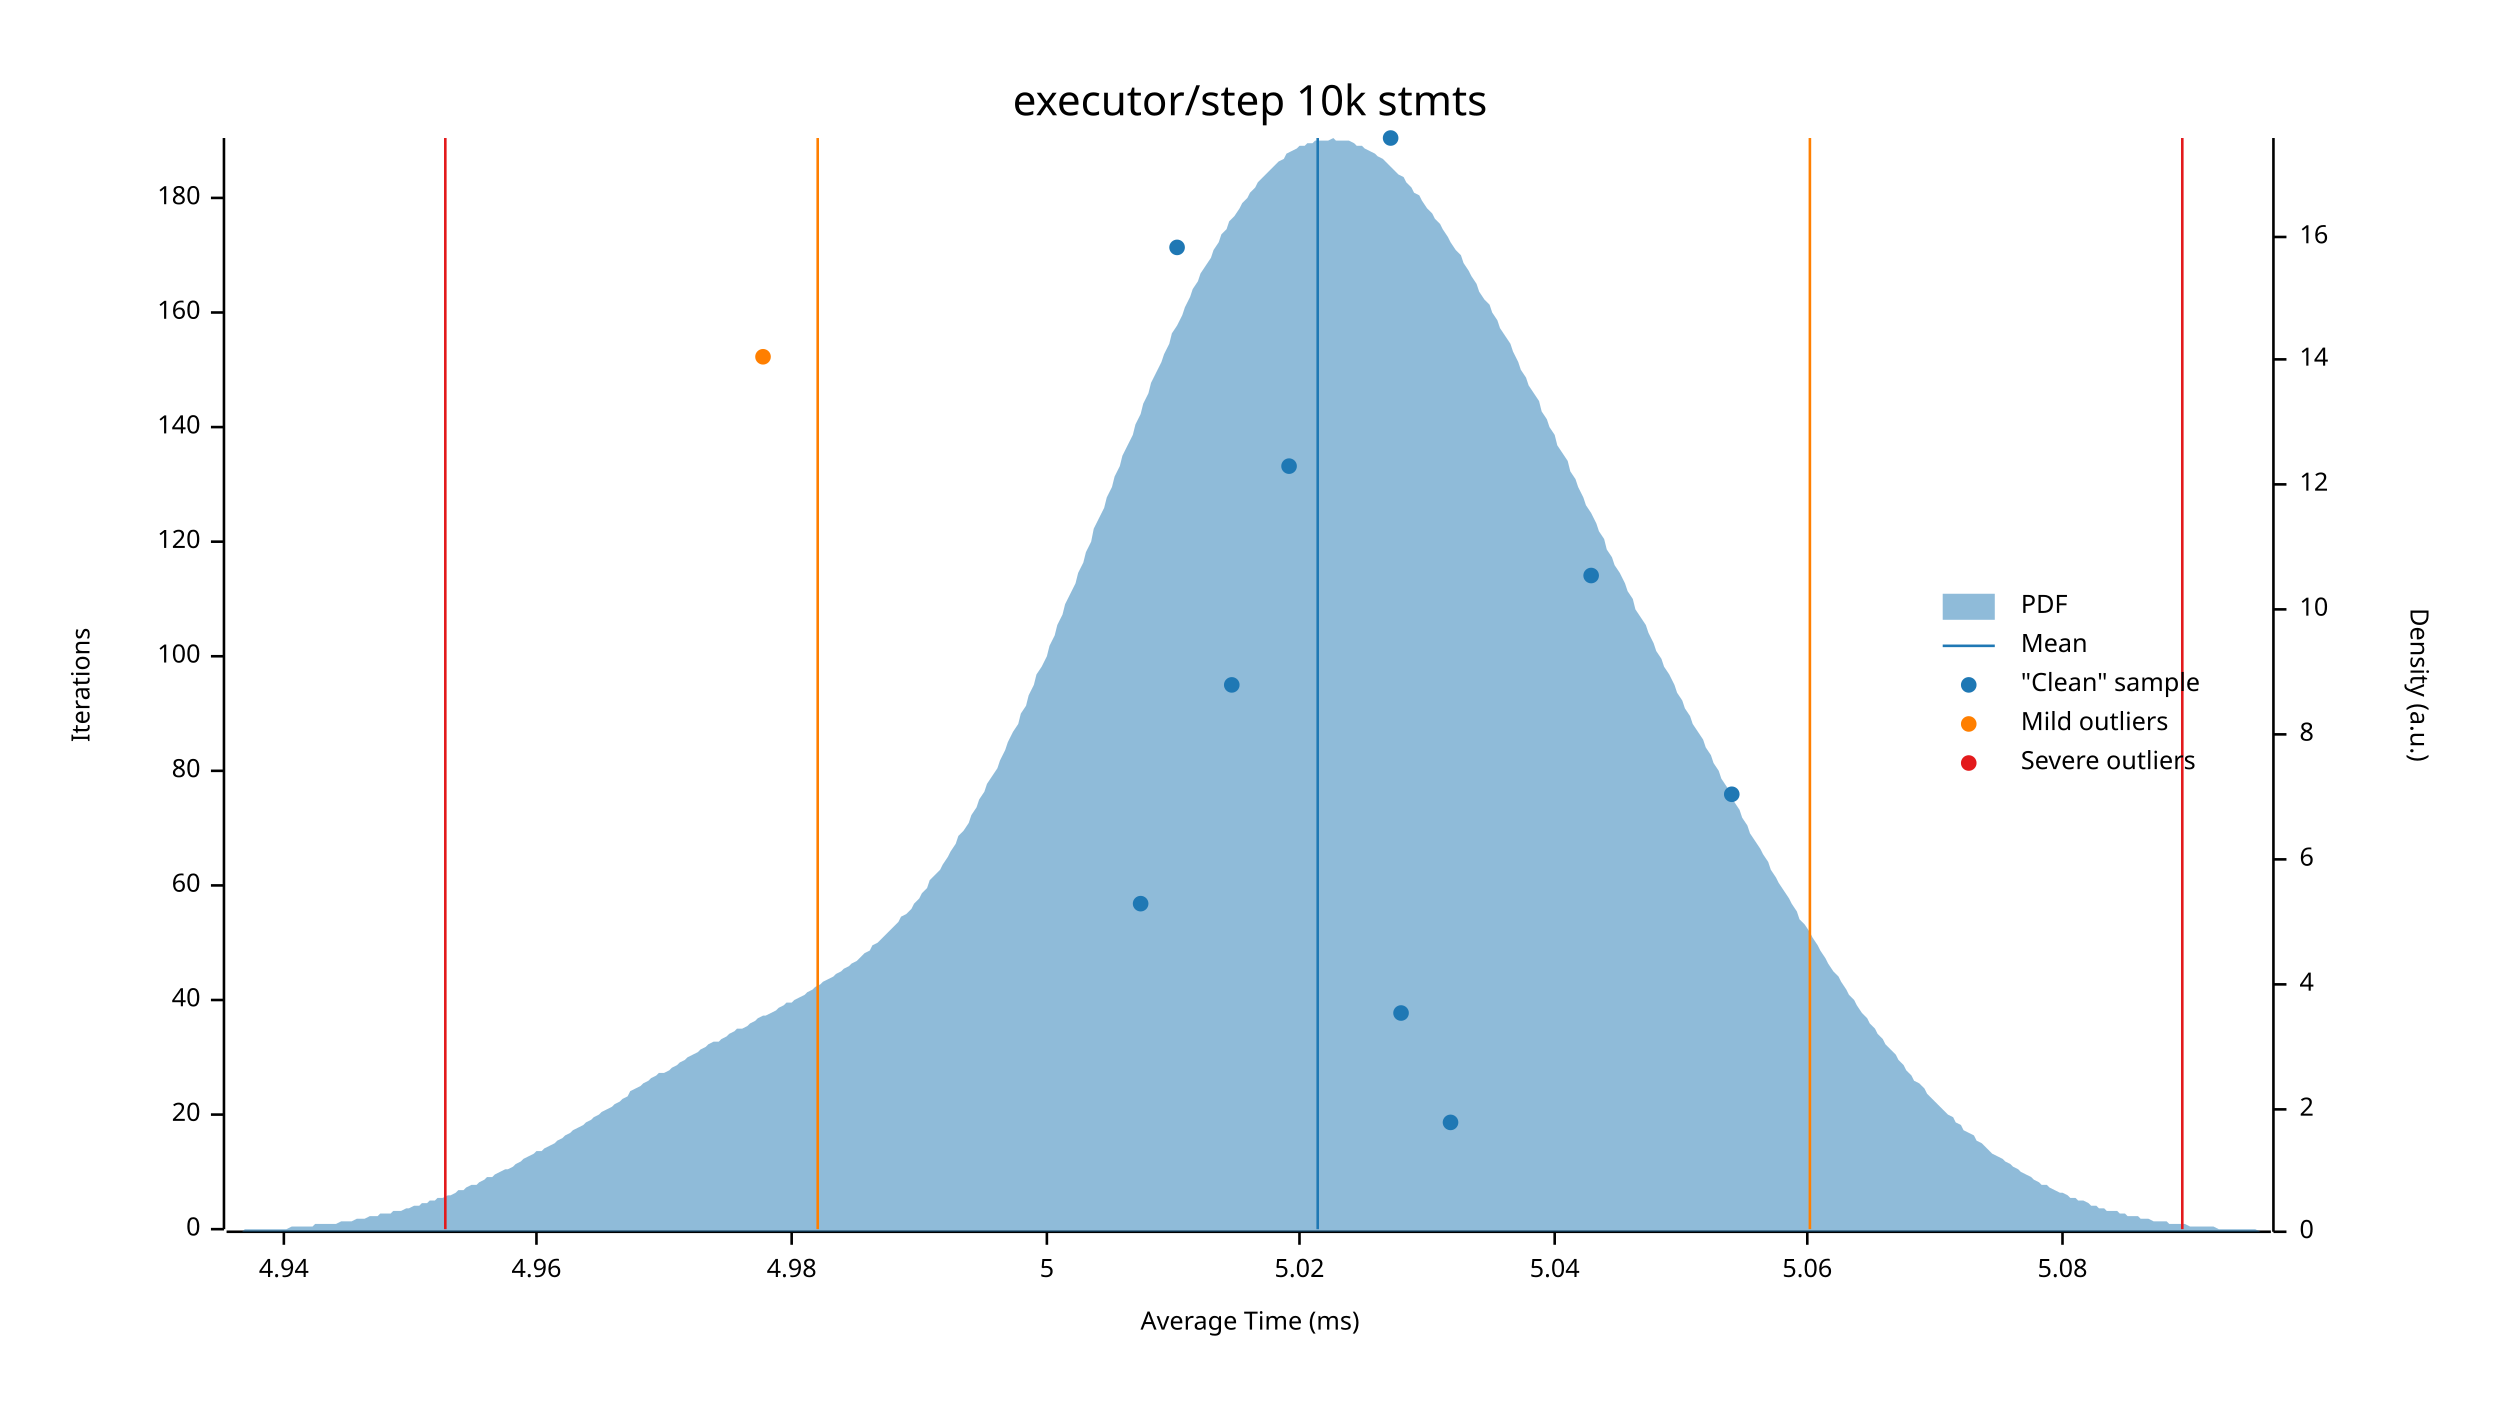
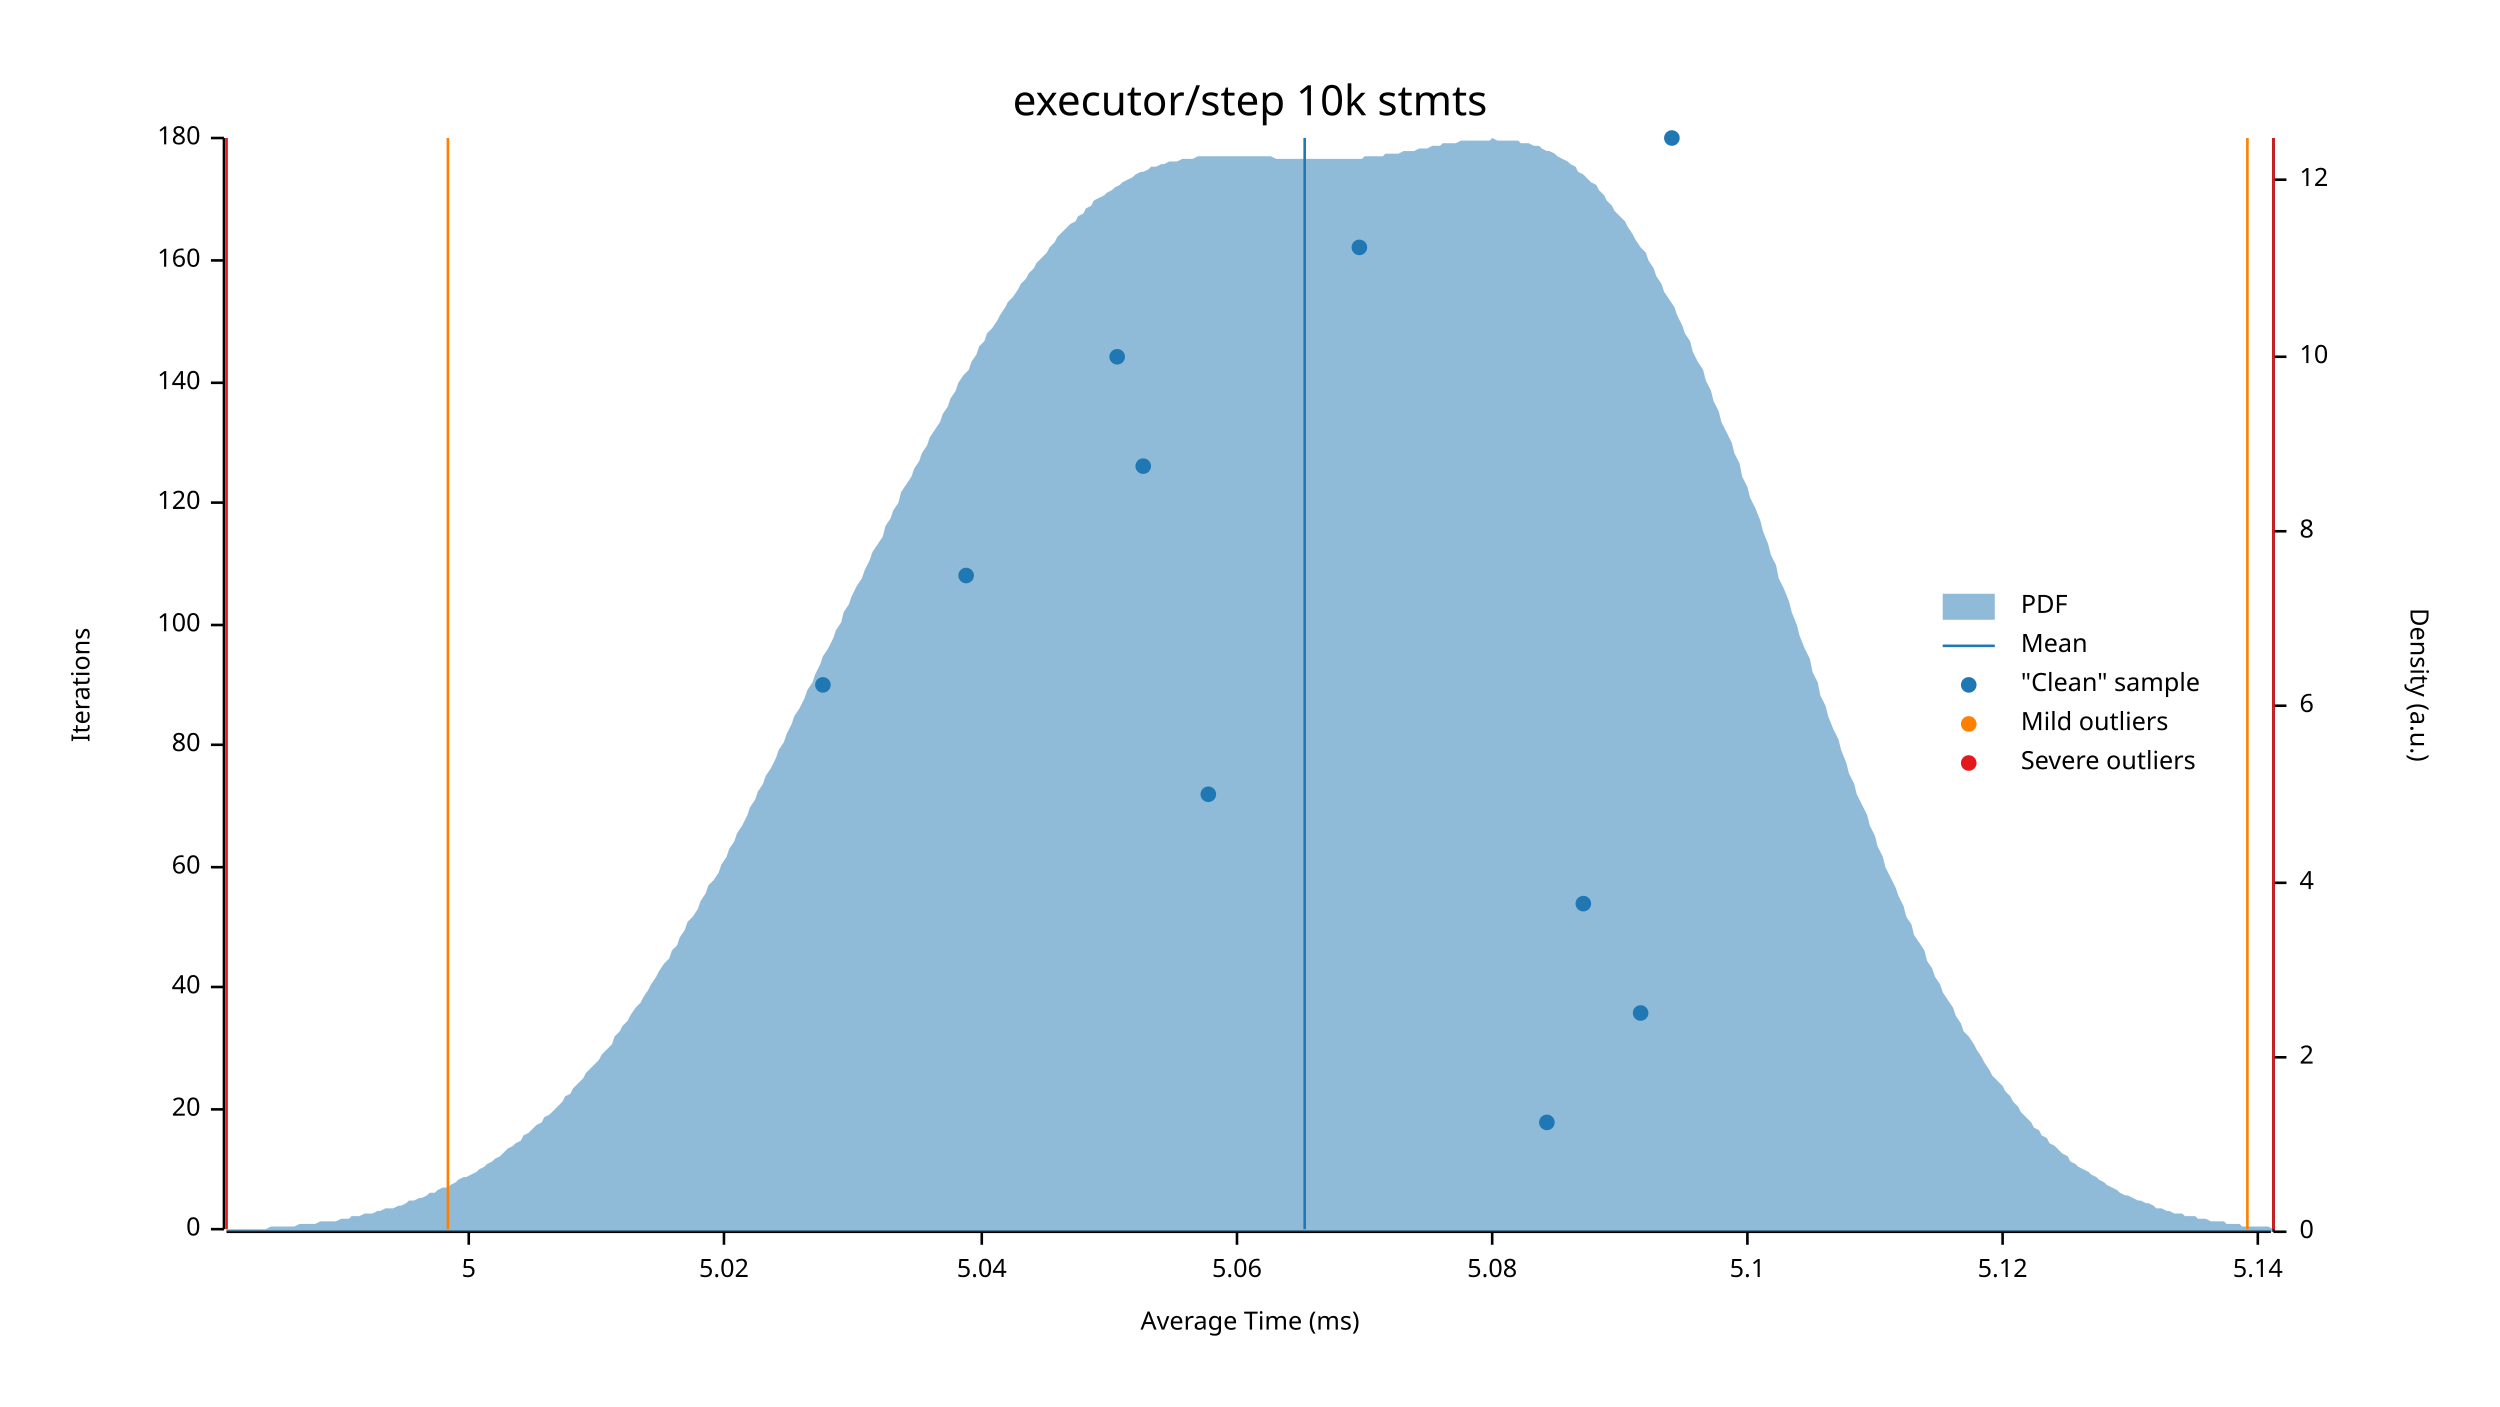
<svg xmlns="http://www.w3.org/2000/svg" width="960" height="540" viewBox="0 0 960 540">
  <text x="480" y="32" dy="0.76em" text-anchor="middle" font-family="sans-serif" font-size="16.129" opacity="1" fill="#000000">
executor/step 10k stmts
</text>
  <text x="27" y="263" dy="0.76em" text-anchor="middle" font-family="sans-serif" font-size="9.677" opacity="1" fill="#000000" transform="rotate(270, 27, 263)">
Iterations
</text>
  <text x="480" y="513" dy="-0.5ex" text-anchor="middle" font-family="sans-serif" font-size="9.677" opacity="1" fill="#000000">
Average Time (ms)
</text>
  <polyline fill="none" opacity="1" stroke="#000000" stroke-width="1" points="86,53 86,472 " />
  <text x="77" y="472" dy="0.5ex" text-anchor="end" font-family="sans-serif" font-size="9.677" opacity="1" fill="#000000">
0
</text>
  <polyline fill="none" opacity="1" stroke="#000000" stroke-width="1" points="81,472 86,472 " />
-   <text x="77" y="428" dy="0.5ex" text-anchor="end" font-family="sans-serif" font-size="9.677" opacity="1" fill="#000000">
+   <text x="77" y="426" dy="0.5ex" text-anchor="end" font-family="sans-serif" font-size="9.677" opacity="1" fill="#000000">
20
</text>
-   <polyline fill="none" opacity="1" stroke="#000000" stroke-width="1" points="81,428 86,428 " />
-   <text x="77" y="384" dy="0.5ex" text-anchor="end" font-family="sans-serif" font-size="9.677" opacity="1" fill="#000000">
+   <polyline fill="none" opacity="1" stroke="#000000" stroke-width="1" points="81,426 86,426 " />
+   <text x="77" y="379" dy="0.5ex" text-anchor="end" font-family="sans-serif" font-size="9.677" opacity="1" fill="#000000">
40
</text>
-   <polyline fill="none" opacity="1" stroke="#000000" stroke-width="1" points="81,384 86,384 " />
-   <text x="77" y="340" dy="0.5ex" text-anchor="end" font-family="sans-serif" font-size="9.677" opacity="1" fill="#000000">
+   <polyline fill="none" opacity="1" stroke="#000000" stroke-width="1" points="81,379 86,379 " />
+   <text x="77" y="333" dy="0.5ex" text-anchor="end" font-family="sans-serif" font-size="9.677" opacity="1" fill="#000000">
60
</text>
-   <polyline fill="none" opacity="1" stroke="#000000" stroke-width="1" points="81,340 86,340 " />
-   <text x="77" y="296" dy="0.5ex" text-anchor="end" font-family="sans-serif" font-size="9.677" opacity="1" fill="#000000">
+   <polyline fill="none" opacity="1" stroke="#000000" stroke-width="1" points="81,333 86,333 " />
+   <text x="77" y="286" dy="0.5ex" text-anchor="end" font-family="sans-serif" font-size="9.677" opacity="1" fill="#000000">
80
</text>
-   <polyline fill="none" opacity="1" stroke="#000000" stroke-width="1" points="81,296 86,296 " />
-   <text x="77" y="252" dy="0.5ex" text-anchor="end" font-family="sans-serif" font-size="9.677" opacity="1" fill="#000000">
+   <polyline fill="none" opacity="1" stroke="#000000" stroke-width="1" points="81,286 86,286 " />
+   <text x="77" y="240" dy="0.5ex" text-anchor="end" font-family="sans-serif" font-size="9.677" opacity="1" fill="#000000">
100
</text>
-   <polyline fill="none" opacity="1" stroke="#000000" stroke-width="1" points="81,252 86,252 " />
-   <text x="77" y="208" dy="0.5ex" text-anchor="end" font-family="sans-serif" font-size="9.677" opacity="1" fill="#000000">
+   <polyline fill="none" opacity="1" stroke="#000000" stroke-width="1" points="81,240 86,240 " />
+   <text x="77" y="193" dy="0.5ex" text-anchor="end" font-family="sans-serif" font-size="9.677" opacity="1" fill="#000000">
120
</text>
-   <polyline fill="none" opacity="1" stroke="#000000" stroke-width="1" points="81,208 86,208 " />
-   <text x="77" y="164" dy="0.5ex" text-anchor="end" font-family="sans-serif" font-size="9.677" opacity="1" fill="#000000">
+   <polyline fill="none" opacity="1" stroke="#000000" stroke-width="1" points="81,193 86,193 " />
+   <text x="77" y="147" dy="0.5ex" text-anchor="end" font-family="sans-serif" font-size="9.677" opacity="1" fill="#000000">
140
</text>
-   <polyline fill="none" opacity="1" stroke="#000000" stroke-width="1" points="81,164 86,164 " />
-   <text x="77" y="120" dy="0.5ex" text-anchor="end" font-family="sans-serif" font-size="9.677" opacity="1" fill="#000000">
+   <polyline fill="none" opacity="1" stroke="#000000" stroke-width="1" points="81,147 86,147 " />
+   <text x="77" y="100" dy="0.5ex" text-anchor="end" font-family="sans-serif" font-size="9.677" opacity="1" fill="#000000">
160
</text>
-   <polyline fill="none" opacity="1" stroke="#000000" stroke-width="1" points="81,120 86,120 " />
-   <text x="77" y="76" dy="0.5ex" text-anchor="end" font-family="sans-serif" font-size="9.677" opacity="1" fill="#000000">
+   <polyline fill="none" opacity="1" stroke="#000000" stroke-width="1" points="81,100 86,100 " />
+   <text x="77" y="53" dy="0.5ex" text-anchor="end" font-family="sans-serif" font-size="9.677" opacity="1" fill="#000000">
180
</text>
-   <polyline fill="none" opacity="1" stroke="#000000" stroke-width="1" points="81,76 86,76 " />
+   <polyline fill="none" opacity="1" stroke="#000000" stroke-width="1" points="81,53 86,53 " />
  <polyline fill="none" opacity="1" stroke="#000000" stroke-width="1" points="87,473 872,473 " />
-   <text x="109" y="483" dy="0.76em" text-anchor="middle" font-family="sans-serif" font-size="9.677" opacity="1" fill="#000000">
- 4.94
- </text>
-   <polyline fill="none" opacity="1" stroke="#000000" stroke-width="1" points="109,473 109,478 " />
-   <text x="206" y="483" dy="0.76em" text-anchor="middle" font-family="sans-serif" font-size="9.677" opacity="1" fill="#000000">
- 4.96
- </text>
-   <polyline fill="none" opacity="1" stroke="#000000" stroke-width="1" points="206,473 206,478 " />
-   <text x="304" y="483" dy="0.76em" text-anchor="middle" font-family="sans-serif" font-size="9.677" opacity="1" fill="#000000">
- 4.98
- </text>
-   <polyline fill="none" opacity="1" stroke="#000000" stroke-width="1" points="304,473 304,478 " />
-   <text x="402" y="483" dy="0.76em" text-anchor="middle" font-family="sans-serif" font-size="9.677" opacity="1" fill="#000000">
+   <text x="180" y="483" dy="0.76em" text-anchor="middle" font-family="sans-serif" font-size="9.677" opacity="1" fill="#000000">
5
</text>
-   <polyline fill="none" opacity="1" stroke="#000000" stroke-width="1" points="402,473 402,478 " />
-   <text x="499" y="483" dy="0.76em" text-anchor="middle" font-family="sans-serif" font-size="9.677" opacity="1" fill="#000000">
+   <polyline fill="none" opacity="1" stroke="#000000" stroke-width="1" points="180,473 180,478 " />
+   <text x="278" y="483" dy="0.76em" text-anchor="middle" font-family="sans-serif" font-size="9.677" opacity="1" fill="#000000">
5.02
</text>
-   <polyline fill="none" opacity="1" stroke="#000000" stroke-width="1" points="499,473 499,478 " />
-   <text x="597" y="483" dy="0.76em" text-anchor="middle" font-family="sans-serif" font-size="9.677" opacity="1" fill="#000000">
+   <polyline fill="none" opacity="1" stroke="#000000" stroke-width="1" points="278,473 278,478 " />
+   <text x="377" y="483" dy="0.76em" text-anchor="middle" font-family="sans-serif" font-size="9.677" opacity="1" fill="#000000">
5.04
</text>
-   <polyline fill="none" opacity="1" stroke="#000000" stroke-width="1" points="597,473 597,478 " />
-   <text x="694" y="483" dy="0.76em" text-anchor="middle" font-family="sans-serif" font-size="9.677" opacity="1" fill="#000000">
+   <polyline fill="none" opacity="1" stroke="#000000" stroke-width="1" points="377,473 377,478 " />
+   <text x="475" y="483" dy="0.76em" text-anchor="middle" font-family="sans-serif" font-size="9.677" opacity="1" fill="#000000">
5.06
</text>
-   <polyline fill="none" opacity="1" stroke="#000000" stroke-width="1" points="694,473 694,478 " />
-   <text x="792" y="483" dy="0.76em" text-anchor="middle" font-family="sans-serif" font-size="9.677" opacity="1" fill="#000000">
+   <polyline fill="none" opacity="1" stroke="#000000" stroke-width="1" points="475,473 475,478 " />
+   <text x="573" y="483" dy="0.76em" text-anchor="middle" font-family="sans-serif" font-size="9.677" opacity="1" fill="#000000">
5.08
</text>
-   <polyline fill="none" opacity="1" stroke="#000000" stroke-width="1" points="792,473 792,478 " />
+   <polyline fill="none" opacity="1" stroke="#000000" stroke-width="1" points="573,473 573,478 " />
+   <text x="671" y="483" dy="0.76em" text-anchor="middle" font-family="sans-serif" font-size="9.677" opacity="1" fill="#000000">
+ 5.1
+ </text>
+   <polyline fill="none" opacity="1" stroke="#000000" stroke-width="1" points="671,473 671,478 " />
+   <text x="769" y="483" dy="0.76em" text-anchor="middle" font-family="sans-serif" font-size="9.677" opacity="1" fill="#000000">
+ 5.12
+ </text>
+   <polyline fill="none" opacity="1" stroke="#000000" stroke-width="1" points="769,473 769,478 " />
+   <text x="867" y="483" dy="0.76em" text-anchor="middle" font-family="sans-serif" font-size="9.677" opacity="1" fill="#000000">
+ 5.14
+ </text>
+   <polyline fill="none" opacity="1" stroke="#000000" stroke-width="1" points="867,473 867,478 " />
  <text x="933" y="263" dy="0.76em" text-anchor="middle" font-family="sans-serif" font-size="9.677" opacity="1" fill="#000000" transform="rotate(90, 933, 263)">
Density (a.u.)
</text>
  <polyline fill="none" opacity="1" stroke="#000000" stroke-width="1" points="873,53 873,473 " />
  <text x="883" y="473" dy="0.5ex" text-anchor="start" font-family="sans-serif" font-size="9.677" opacity="1" fill="#000000">
0
</text>
  <polyline fill="none" opacity="1" stroke="#000000" stroke-width="1" points="873,473 878,473 " />
-   <text x="883" y="426" dy="0.5ex" text-anchor="start" font-family="sans-serif" font-size="9.677" opacity="1" fill="#000000">
+   <text x="883" y="406" dy="0.5ex" text-anchor="start" font-family="sans-serif" font-size="9.677" opacity="1" fill="#000000">
2
</text>
-   <polyline fill="none" opacity="1" stroke="#000000" stroke-width="1" points="873,426 878,426 " />
-   <text x="883" y="378" dy="0.5ex" text-anchor="start" font-family="sans-serif" font-size="9.677" opacity="1" fill="#000000">
+   <polyline fill="none" opacity="1" stroke="#000000" stroke-width="1" points="873,406 878,406 " />
+   <text x="883" y="339" dy="0.5ex" text-anchor="start" font-family="sans-serif" font-size="9.677" opacity="1" fill="#000000">
4
</text>
-   <polyline fill="none" opacity="1" stroke="#000000" stroke-width="1" points="873,378 878,378 " />
-   <text x="883" y="330" dy="0.5ex" text-anchor="start" font-family="sans-serif" font-size="9.677" opacity="1" fill="#000000">
+   <polyline fill="none" opacity="1" stroke="#000000" stroke-width="1" points="873,339 878,339 " />
+   <text x="883" y="271" dy="0.5ex" text-anchor="start" font-family="sans-serif" font-size="9.677" opacity="1" fill="#000000">
6
</text>
-   <polyline fill="none" opacity="1" stroke="#000000" stroke-width="1" points="873,330 878,330 " />
-   <text x="883" y="282" dy="0.5ex" text-anchor="start" font-family="sans-serif" font-size="9.677" opacity="1" fill="#000000">
+   <polyline fill="none" opacity="1" stroke="#000000" stroke-width="1" points="873,271 878,271 " />
+   <text x="883" y="204" dy="0.5ex" text-anchor="start" font-family="sans-serif" font-size="9.677" opacity="1" fill="#000000">
8
</text>
-   <polyline fill="none" opacity="1" stroke="#000000" stroke-width="1" points="873,282 878,282 " />
-   <text x="883" y="234" dy="0.5ex" text-anchor="start" font-family="sans-serif" font-size="9.677" opacity="1" fill="#000000">
+   <polyline fill="none" opacity="1" stroke="#000000" stroke-width="1" points="873,204 878,204 " />
+   <text x="883" y="137" dy="0.5ex" text-anchor="start" font-family="sans-serif" font-size="9.677" opacity="1" fill="#000000">
10
</text>
-   <polyline fill="none" opacity="1" stroke="#000000" stroke-width="1" points="873,234 878,234 " />
-   <text x="883" y="186" dy="0.5ex" text-anchor="start" font-family="sans-serif" font-size="9.677" opacity="1" fill="#000000">
+   <polyline fill="none" opacity="1" stroke="#000000" stroke-width="1" points="873,137 878,137 " />
+   <text x="883" y="69" dy="0.5ex" text-anchor="start" font-family="sans-serif" font-size="9.677" opacity="1" fill="#000000">
12
</text>
-   <polyline fill="none" opacity="1" stroke="#000000" stroke-width="1" points="873,186 878,186 " />
-   <text x="883" y="138" dy="0.5ex" text-anchor="start" font-family="sans-serif" font-size="9.677" opacity="1" fill="#000000">
- 14
- </text>
-   <polyline fill="none" opacity="1" stroke="#000000" stroke-width="1" points="873,138 878,138 " />
-   <text x="883" y="91" dy="0.5ex" text-anchor="start" font-family="sans-serif" font-size="9.677" opacity="1" fill="#000000">
- 16
- </text>
-   <polyline fill="none" opacity="1" stroke="#000000" stroke-width="1" points="873,91 878,91 " />
-   <polygon opacity="0.5" fill="#1F78B4" points="87,473 88,473 90,473 91,473 93,473 94,472 96,472 98,472 99,472 101,472 102,472 104,472 105,472 107,472 109,472 110,472 112,471 113,471 115,471 116,471 118,471 120,471 121,470 123,470 124,470 126,470 127,470 129,470 131,469 132,469 134,469 135,469 137,468 138,468 140,468 142,467 143,467 145,467 146,466 148,466 150,466 151,465 153,465 154,465 156,464 157,464 159,463 161,463 162,462 164,462 165,461 167,461 168,460 170,460 172,459 173,459 175,458 176,457 178,457 179,456 181,455 183,455 184,454 186,453 187,452 189,452 190,451 192,450 194,449 195,449 197,448 198,447 200,446 201,445 203,444 205,443 206,442 208,442 209,441 211,440 213,439 214,438 216,437 217,436 219,435 220,434 222,433 224,432 225,431 227,430 228,429 230,428 231,427 233,426 235,425 236,424 238,423 239,422 241,421 242,419 244,418 246,417 247,416 249,415 250,414 252,413 253,412 255,412 257,411 258,410 260,409 261,408 263,407 264,406 266,405 268,404 269,403 271,402 272,401 274,400 276,400 277,399 279,398 280,397 282,396 283,395 285,395 287,394 288,393 290,392 291,391 293,390 294,390 296,389 298,388 299,387 301,386 302,385 304,385 305,384 307,383 309,382 310,381 312,380 313,379 315,378 316,377 318,376 320,375 321,374 323,373 324,372 326,371 327,370 329,369 331,367 332,366 334,365 335,363 337,362 339,360 340,359 342,357 343,356 345,354 346,352 348,351 350,349 351,347 353,345 354,343 356,341 357,338 359,336 361,334 362,332 364,329 365,327 367,324 368,321 370,319 372,316 373,313 375,310 376,307 378,304 379,301 381,298 383,295 384,292 386,288 387,285 389,281 391,278 392,274 394,271 395,267 397,263 398,259 400,256 402,252 403,248 405,244 406,240 408,236 409,232 411,228 413,224 414,220 416,216 417,212 419,208 420,203 422,199 424,195 425,191 427,187 428,183 430,179 431,175 433,171 435,167 436,163 438,159 439,155 441,151 442,147 444,143 446,139 447,136 449,132 450,128 452,125 454,121 455,118 457,114 458,111 460,108 461,105 463,102 465,99 466,96 468,93 469,90 471,88 472,85 474,83 476,80 477,78 479,76 480,74 482,72 483,70 485,68 487,66 488,65 490,63 491,62 493,61 494,59 496,58 498,57 499,56 501,56 502,55 504,55 505,54 507,54 509,54 510,54 512,53 513,54 515,54 517,54 518,54 520,55 521,56 523,56 524,57 526,58 528,59 529,60 531,61 532,62 534,64 535,65 537,67 539,68 540,70 542,72 543,74 545,75 546,77 548,80 550,82 551,84 553,86 554,88 556,91 557,93 559,96 561,98 562,101 564,104 565,106 567,109 568,112 570,115 572,117 573,120 575,123 576,126 578,129 580,132 581,135 583,139 584,142 586,145 587,148 589,151 591,154 592,158 594,161 595,164 597,167 598,171 600,174 602,177 603,181 605,184 606,187 608,191 609,194 611,197 613,201 614,204 616,207 617,211 619,214 620,217 622,220 624,224 625,227 627,230 628,234 630,237 632,240 633,243 635,247 636,250 638,253 639,256 641,259 643,263 644,266 646,269 647,272 649,275 650,278 652,281 654,284 655,287 657,290 658,293 660,296 661,299 663,302 665,305 666,308 668,311 669,314 671,317 672,320 674,323 676,326 677,328 679,331 680,334 682,337 683,339 685,342 687,345 688,347 690,350 691,353 693,355 695,358 696,360 698,363 699,365 701,368 702,370 704,373 706,375 707,377 709,380 710,382 712,384 713,386 715,389 717,391 718,393 720,395 721,397 723,399 724,401 726,403 728,405 729,407 731,409 732,411 734,413 735,415 737,416 739,418 740,420 742,422 743,423 745,425 746,426 748,428 750,429 751,431 753,432 754,434 756,435 758,436 759,438 761,439 762,440 764,442 765,443 767,444 769,445 770,446 772,447 773,448 775,449 776,450 778,451 780,452 781,453 783,454 784,455 786,455 787,456 789,457 791,458 792,458 794,459 795,460 797,460 798,461 800,461 802,462 803,463 805,463 806,464 808,464 809,465 811,465 813,465 814,466 816,466 817,467 819,467 821,467 822,468 824,468 825,468 827,469 828,469 830,469 832,469 833,470 835,470 836,470 838,470 839,470 841,471 843,471 844,471 846,471 847,471 849,471 850,471 852,472 854,472 855,472 857,472 858,472 860,472 861,472 863,472 865,472 866,472 868,473 869,473 871,473 873,473 873,473 87,473 " />
-   <polyline fill="none" opacity="1" stroke="#1F78B4" stroke-width="1" points="506,472 506,53 " />
-   <polyline fill="none" opacity="1" stroke="#FF7F00" stroke-width="1" points="314,472 314,53 " />
-   <polyline fill="none" opacity="1" stroke="#FF7F00" stroke-width="1" points="695,472 695,53 " />
-   <polyline fill="none" opacity="1" stroke="#E31A1C" stroke-width="1" points="171,472 171,53 " />
-   <polyline fill="none" opacity="1" stroke="#E31A1C" stroke-width="1" points="838,472 838,53 " />
-   <circle cx="557" cy="431" r="3" opacity="1" fill="#1F78B4" stroke="none" stroke-width="1" />
-   <circle cx="538" cy="389" r="3" opacity="1" fill="#1F78B4" stroke="none" stroke-width="1" />
-   <circle cx="438" cy="347" r="3" opacity="1" fill="#1F78B4" stroke="none" stroke-width="1" />
-   <circle cx="665" cy="305" r="3" opacity="1" fill="#1F78B4" stroke="none" stroke-width="1" />
-   <circle cx="473" cy="263" r="3" opacity="1" fill="#1F78B4" stroke="none" stroke-width="1" />
-   <circle cx="611" cy="221" r="3" opacity="1" fill="#1F78B4" stroke="none" stroke-width="1" />
-   <circle cx="495" cy="179" r="3" opacity="1" fill="#1F78B4" stroke="none" stroke-width="1" />
-   <circle cx="452" cy="95" r="3" opacity="1" fill="#1F78B4" stroke="none" stroke-width="1" />
-   <circle cx="534" cy="53" r="3" opacity="1" fill="#1F78B4" stroke="none" stroke-width="1" />
-   <circle cx="293" cy="137" r="3" opacity="1" fill="#FF7F00" stroke="none" stroke-width="1" />
+   <polyline fill="none" opacity="1" stroke="#000000" stroke-width="1" points="873,69 878,69 " />
+   <polygon opacity="0.5" fill="#1F78B4" points="87,472 88,472 90,472 91,472 93,472 94,472 96,472 98,472 99,472 101,472 102,472 104,471 105,471 107,471 109,471 110,471 112,471 113,471 115,470 116,470 118,470 120,470 121,470 123,469 124,469 126,469 127,469 129,469 131,468 132,468 134,468 135,467 137,467 138,467 140,466 142,466 143,466 145,465 146,465 148,464 150,464 151,464 153,463 154,463 156,462 157,461 159,461 161,460 162,460 164,459 165,458 167,458 168,457 170,456 172,456 173,455 175,454 176,453 178,452 179,452 181,451 183,450 184,449 186,448 187,447 189,446 190,445 192,444 194,442 195,441 197,440 198,439 200,438 201,436 203,435 205,433 206,432 208,431 209,429 211,428 213,426 214,425 216,423 217,421 219,420 220,418 222,416 224,414 225,412 227,410 228,409 230,407 231,405 233,403 235,401 236,398 238,396 239,394 241,392 242,390 244,387 246,385 247,383 249,380 250,378 252,375 253,373 255,370 257,368 258,365 260,363 261,360 263,357 264,354 266,352 268,349 269,346 271,343 272,340 274,338 276,335 277,332 279,329 280,326 282,323 283,320 285,317 287,313 288,310 290,307 291,304 293,301 294,298 296,295 298,291 299,288 301,285 302,282 304,278 305,275 307,272 309,268 310,265 312,262 313,259 315,255 316,252 318,249 320,245 321,242 323,239 324,235 326,232 327,229 329,225 331,222 332,219 334,215 335,212 337,209 339,206 340,202 342,199 343,196 345,193 346,189 348,186 350,183 351,180 353,177 354,174 356,171 357,168 359,165 361,162 362,159 364,156 365,153 367,150 368,147 370,144 372,142 373,139 375,136 376,133 378,131 379,128 381,126 383,123 384,121 386,118 387,116 389,114 391,111 392,109 394,107 395,105 397,103 398,101 400,99 402,97 403,95 405,93 406,91 408,89 409,88 411,86 413,85 414,83 416,82 417,80 419,79 420,77 422,76 424,75 425,74 427,73 428,72 430,71 431,70 433,69 435,68 436,67 438,66 439,66 441,65 442,64 444,64 446,63 447,63 449,62 450,62 452,62 454,61 455,61 457,61 458,61 460,60 461,60 463,60 465,60 466,60 468,60 469,60 471,60 472,60 474,60 476,60 477,60 479,60 480,60 482,60 483,60 485,60 487,60 488,60 490,61 491,61 493,61 494,61 496,61 498,61 499,61 501,61 502,61 504,61 505,61 507,61 509,61 510,61 512,61 513,61 515,61 517,61 518,61 520,61 521,61 523,61 524,60 526,60 528,60 529,60 531,60 532,59 534,59 535,59 537,59 539,58 540,58 542,58 543,58 545,57 546,57 548,57 550,56 551,56 553,56 554,55 556,55 557,55 559,55 561,54 562,54 564,54 565,54 567,54 568,54 570,54 572,54 573,53 575,54 576,54 578,54 580,54 581,54 583,54 584,55 586,55 587,55 589,56 591,56 592,57 594,58 595,58 597,59 598,60 600,61 602,62 603,63 605,64 606,66 608,67 609,68 611,70 613,71 614,73 616,75 617,77 619,79 620,81 622,83 624,85 625,87 627,90 628,92 630,95 632,97 633,100 635,103 636,106 638,109 639,112 641,115 643,118 644,121 646,125 647,128 649,131 650,135 652,139 654,142 655,146 657,150 658,154 660,158 661,162 663,166 665,170 666,174 668,178 669,183 671,187 672,191 674,195 676,200 677,204 679,209 680,213 682,217 683,222 685,226 687,231 688,235 690,240 691,244 693,249 695,253 696,258 698,262 699,267 701,271 702,275 704,280 706,284 707,288 709,293 710,297 712,301 713,305 715,309 717,313 718,317 720,321 721,325 723,329 724,333 726,337 728,341 729,344 731,348 732,352 734,355 735,359 737,362 739,365 740,369 742,372 743,375 745,378 746,381 748,384 750,387 751,390 753,393 754,396 756,398 758,401 759,403 761,406 762,408 764,411 765,413 767,415 769,417 770,419 772,421 773,423 775,425 776,427 778,429 780,431 781,433 783,434 784,436 786,437 787,439 789,440 791,442 792,443 794,444 795,446 797,447 798,448 800,449 802,450 803,451 805,452 806,453 808,454 809,455 811,456 813,457 814,458 816,459 817,459 819,460 821,461 822,461 824,462 825,462 827,463 828,464 830,464 832,465 833,465 835,466 836,466 838,466 839,467 841,467 843,467 844,468 846,468 847,468 849,469 850,469 852,469 854,469 855,470 857,470 858,470 860,470 861,471 863,471 865,471 866,471 868,471 869,471 871,471 873,472 873,473 87,473 " />
+   <polyline fill="none" opacity="1" stroke="#1F78B4" stroke-width="1" points="501,472 501,53 " />
+   <polyline fill="none" opacity="1" stroke="#FF7F00" stroke-width="1" points="172,472 172,53 " />
+   <polyline fill="none" opacity="1" stroke="#FF7F00" stroke-width="1" points="863,472 863,53 " />
+   <polyline fill="none" opacity="1" stroke="#E31A1C" stroke-width="1" points="87,472 87,53 " />
+   <polyline fill="none" opacity="1" stroke="#E31A1C" stroke-width="1" points="873,472 873,53 " />
+   <circle cx="594" cy="431" r="3" opacity="1" fill="#1F78B4" stroke="none" stroke-width="1" />
+   <circle cx="630" cy="389" r="3" opacity="1" fill="#1F78B4" stroke="none" stroke-width="1" />
+   <circle cx="608" cy="347" r="3" opacity="1" fill="#1F78B4" stroke="none" stroke-width="1" />
+   <circle cx="464" cy="305" r="3" opacity="1" fill="#1F78B4" stroke="none" stroke-width="1" />
+   <circle cx="316" cy="263" r="3" opacity="1" fill="#1F78B4" stroke="none" stroke-width="1" />
+   <circle cx="371" cy="221" r="3" opacity="1" fill="#1F78B4" stroke="none" stroke-width="1" />
+   <circle cx="439" cy="179" r="3" opacity="1" fill="#1F78B4" stroke="none" stroke-width="1" />
+   <circle cx="429" cy="137" r="3" opacity="1" fill="#1F78B4" stroke="none" stroke-width="1" />
+   <circle cx="522" cy="95" r="3" opacity="1" fill="#1F78B4" stroke="none" stroke-width="1" />
+   <circle cx="642" cy="53" r="3" opacity="1" fill="#1F78B4" stroke="none" stroke-width="1" />
  <text x="776" y="228" dy="0.76em" text-anchor="start" font-family="sans-serif" font-size="9.677" opacity="1" fill="#000000">
PDF
</text>
  <text x="776" y="243" dy="0.76em" text-anchor="start" font-family="sans-serif" font-size="9.677" opacity="1" fill="#000000">
Mean
</text>
  <text x="776" y="258" dy="0.76em" text-anchor="start" font-family="sans-serif" font-size="9.677" opacity="1" fill="#000000">
"Clean" sample
</text>
  <text x="776" y="273" dy="0.76em" text-anchor="start" font-family="sans-serif" font-size="9.677" opacity="1" fill="#000000">
Mild outliers
</text>
  <text x="776" y="288" dy="0.76em" text-anchor="start" font-family="sans-serif" font-size="9.677" opacity="1" fill="#000000">
Severe outliers
</text>
  <rect x="746" y="228" width="20" height="10" opacity="0.5" fill="#1F78B4" stroke="none" />
  <polyline fill="none" opacity="1" stroke="#1F78B4" stroke-width="1" points="746,248 766,248 " />
  <circle cx="756" cy="263" r="3" opacity="1" fill="#1F78B4" stroke="none" stroke-width="1" />
  <circle cx="756" cy="278" r="3" opacity="1" fill="#FF7F00" stroke="none" stroke-width="1" />
  <circle cx="756" cy="293" r="3" opacity="1" fill="#E31A1C" stroke="none" stroke-width="1" />
</svg>
